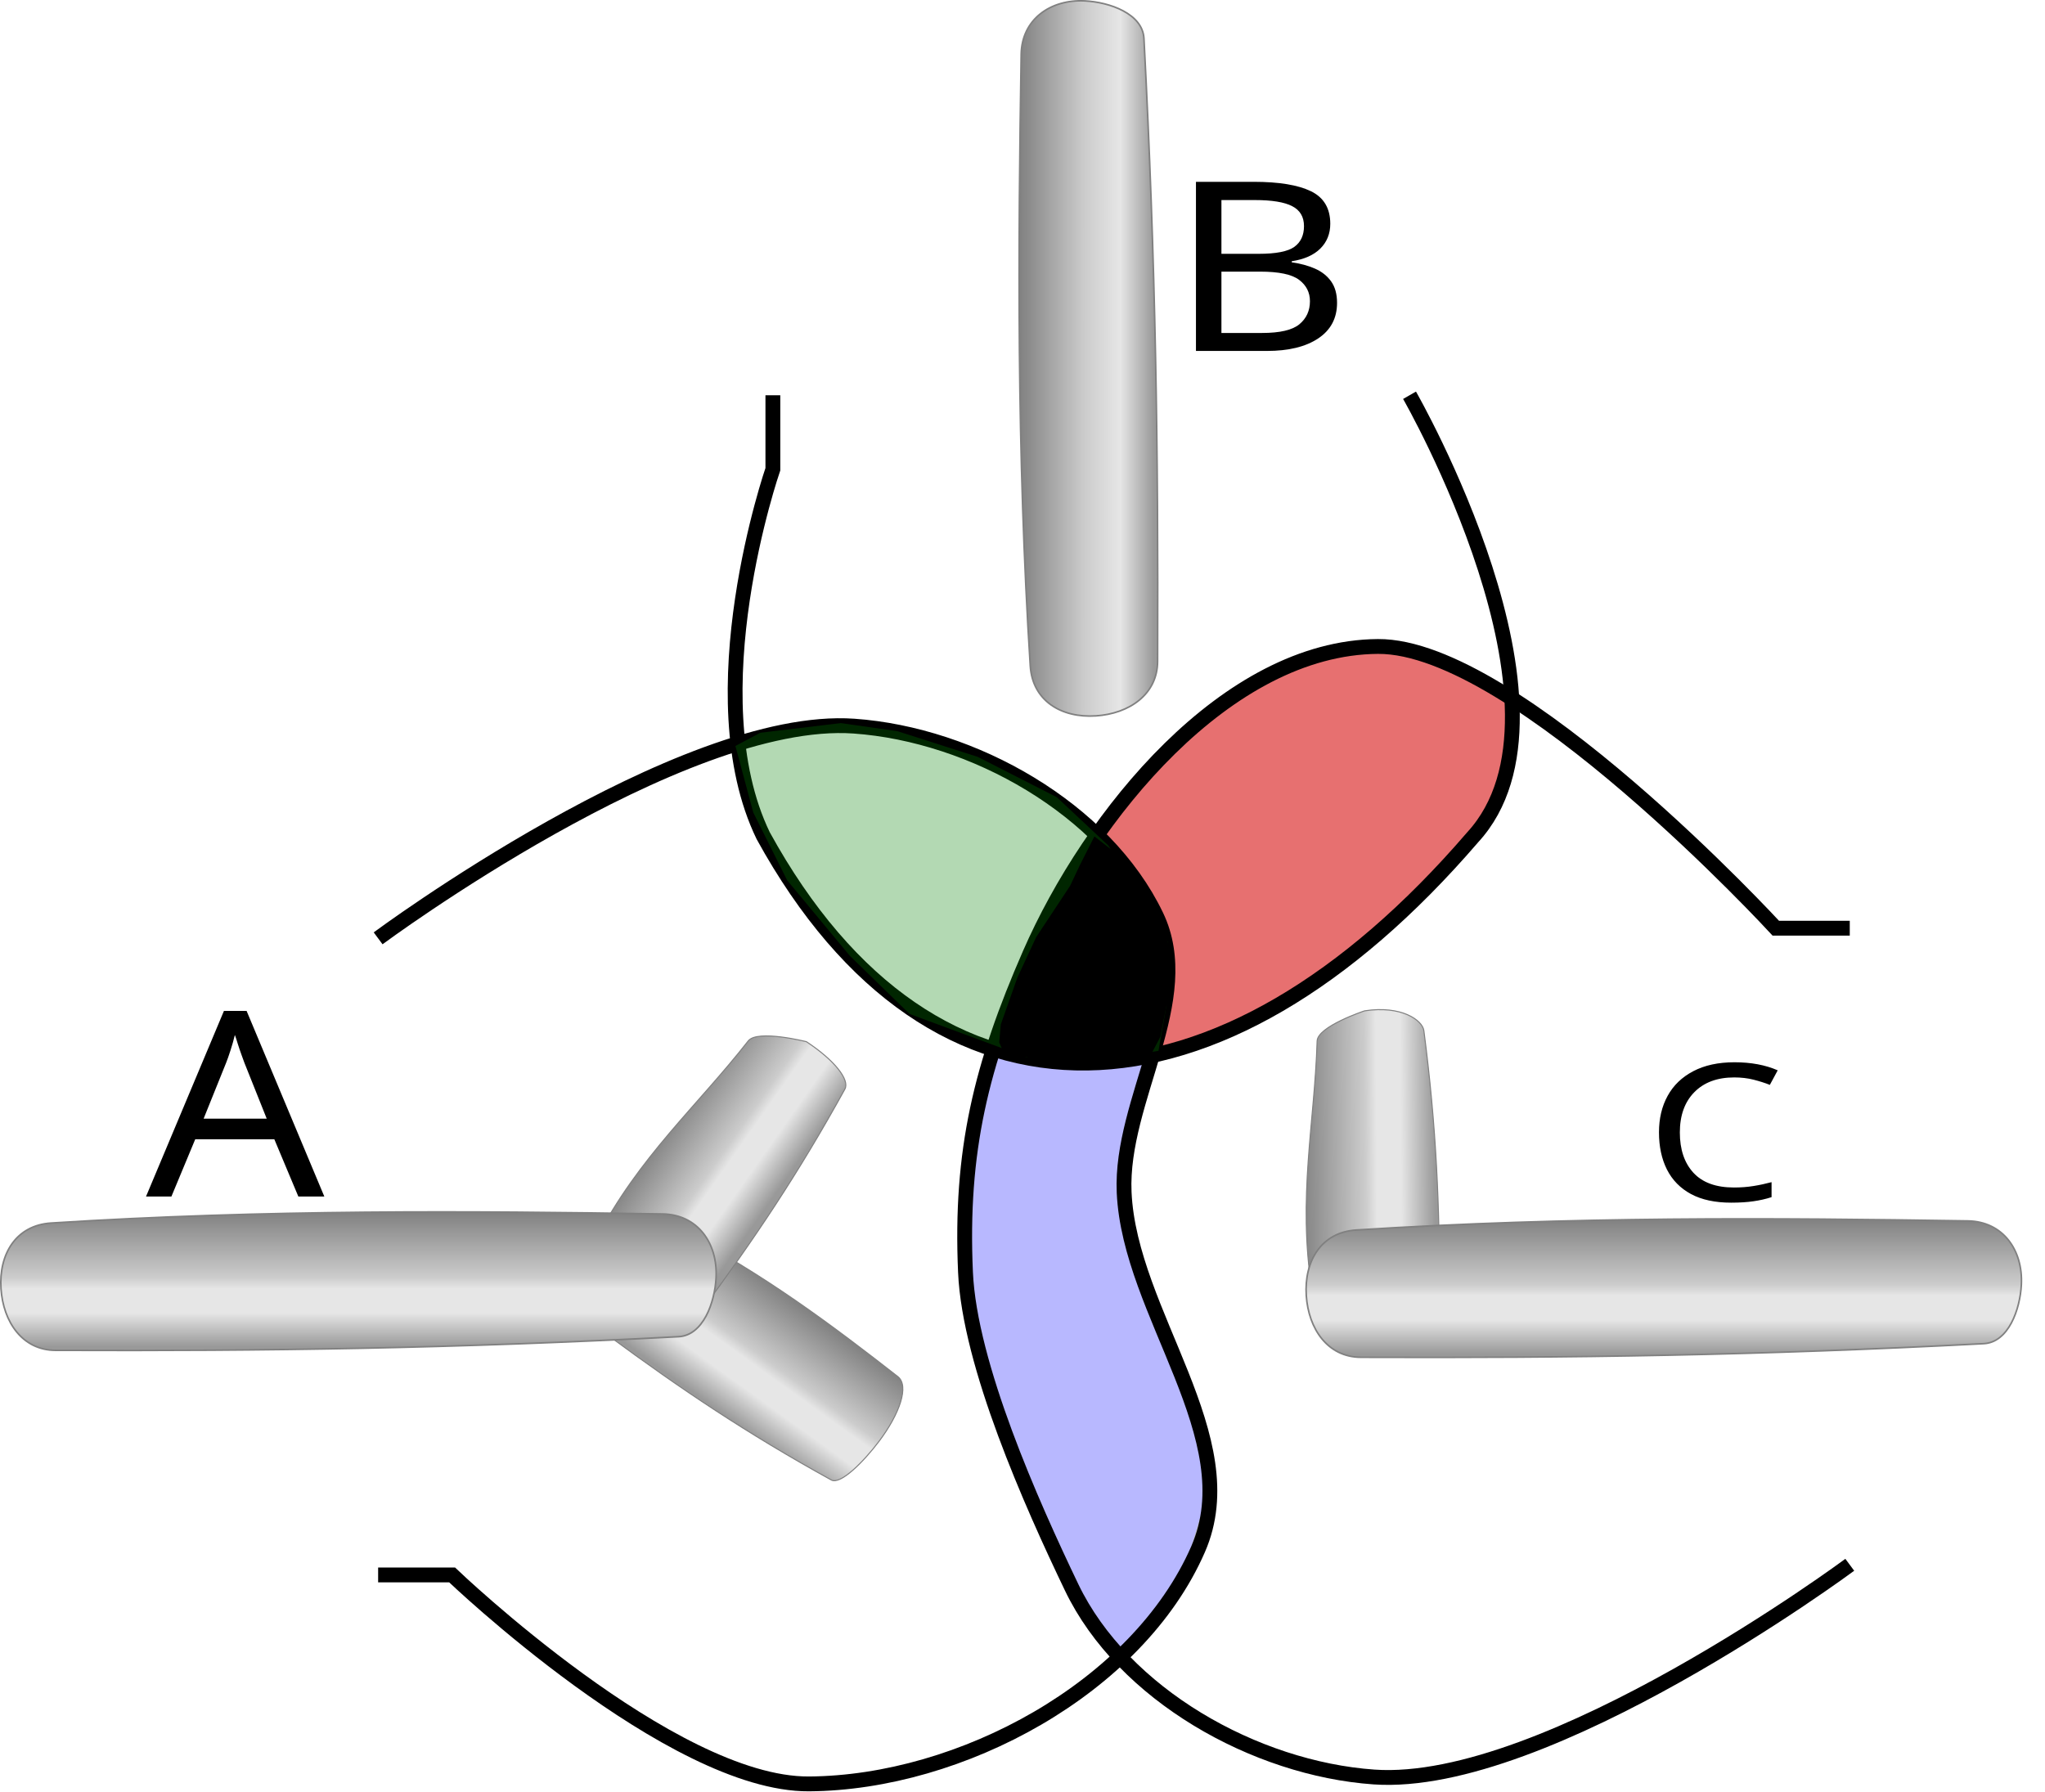
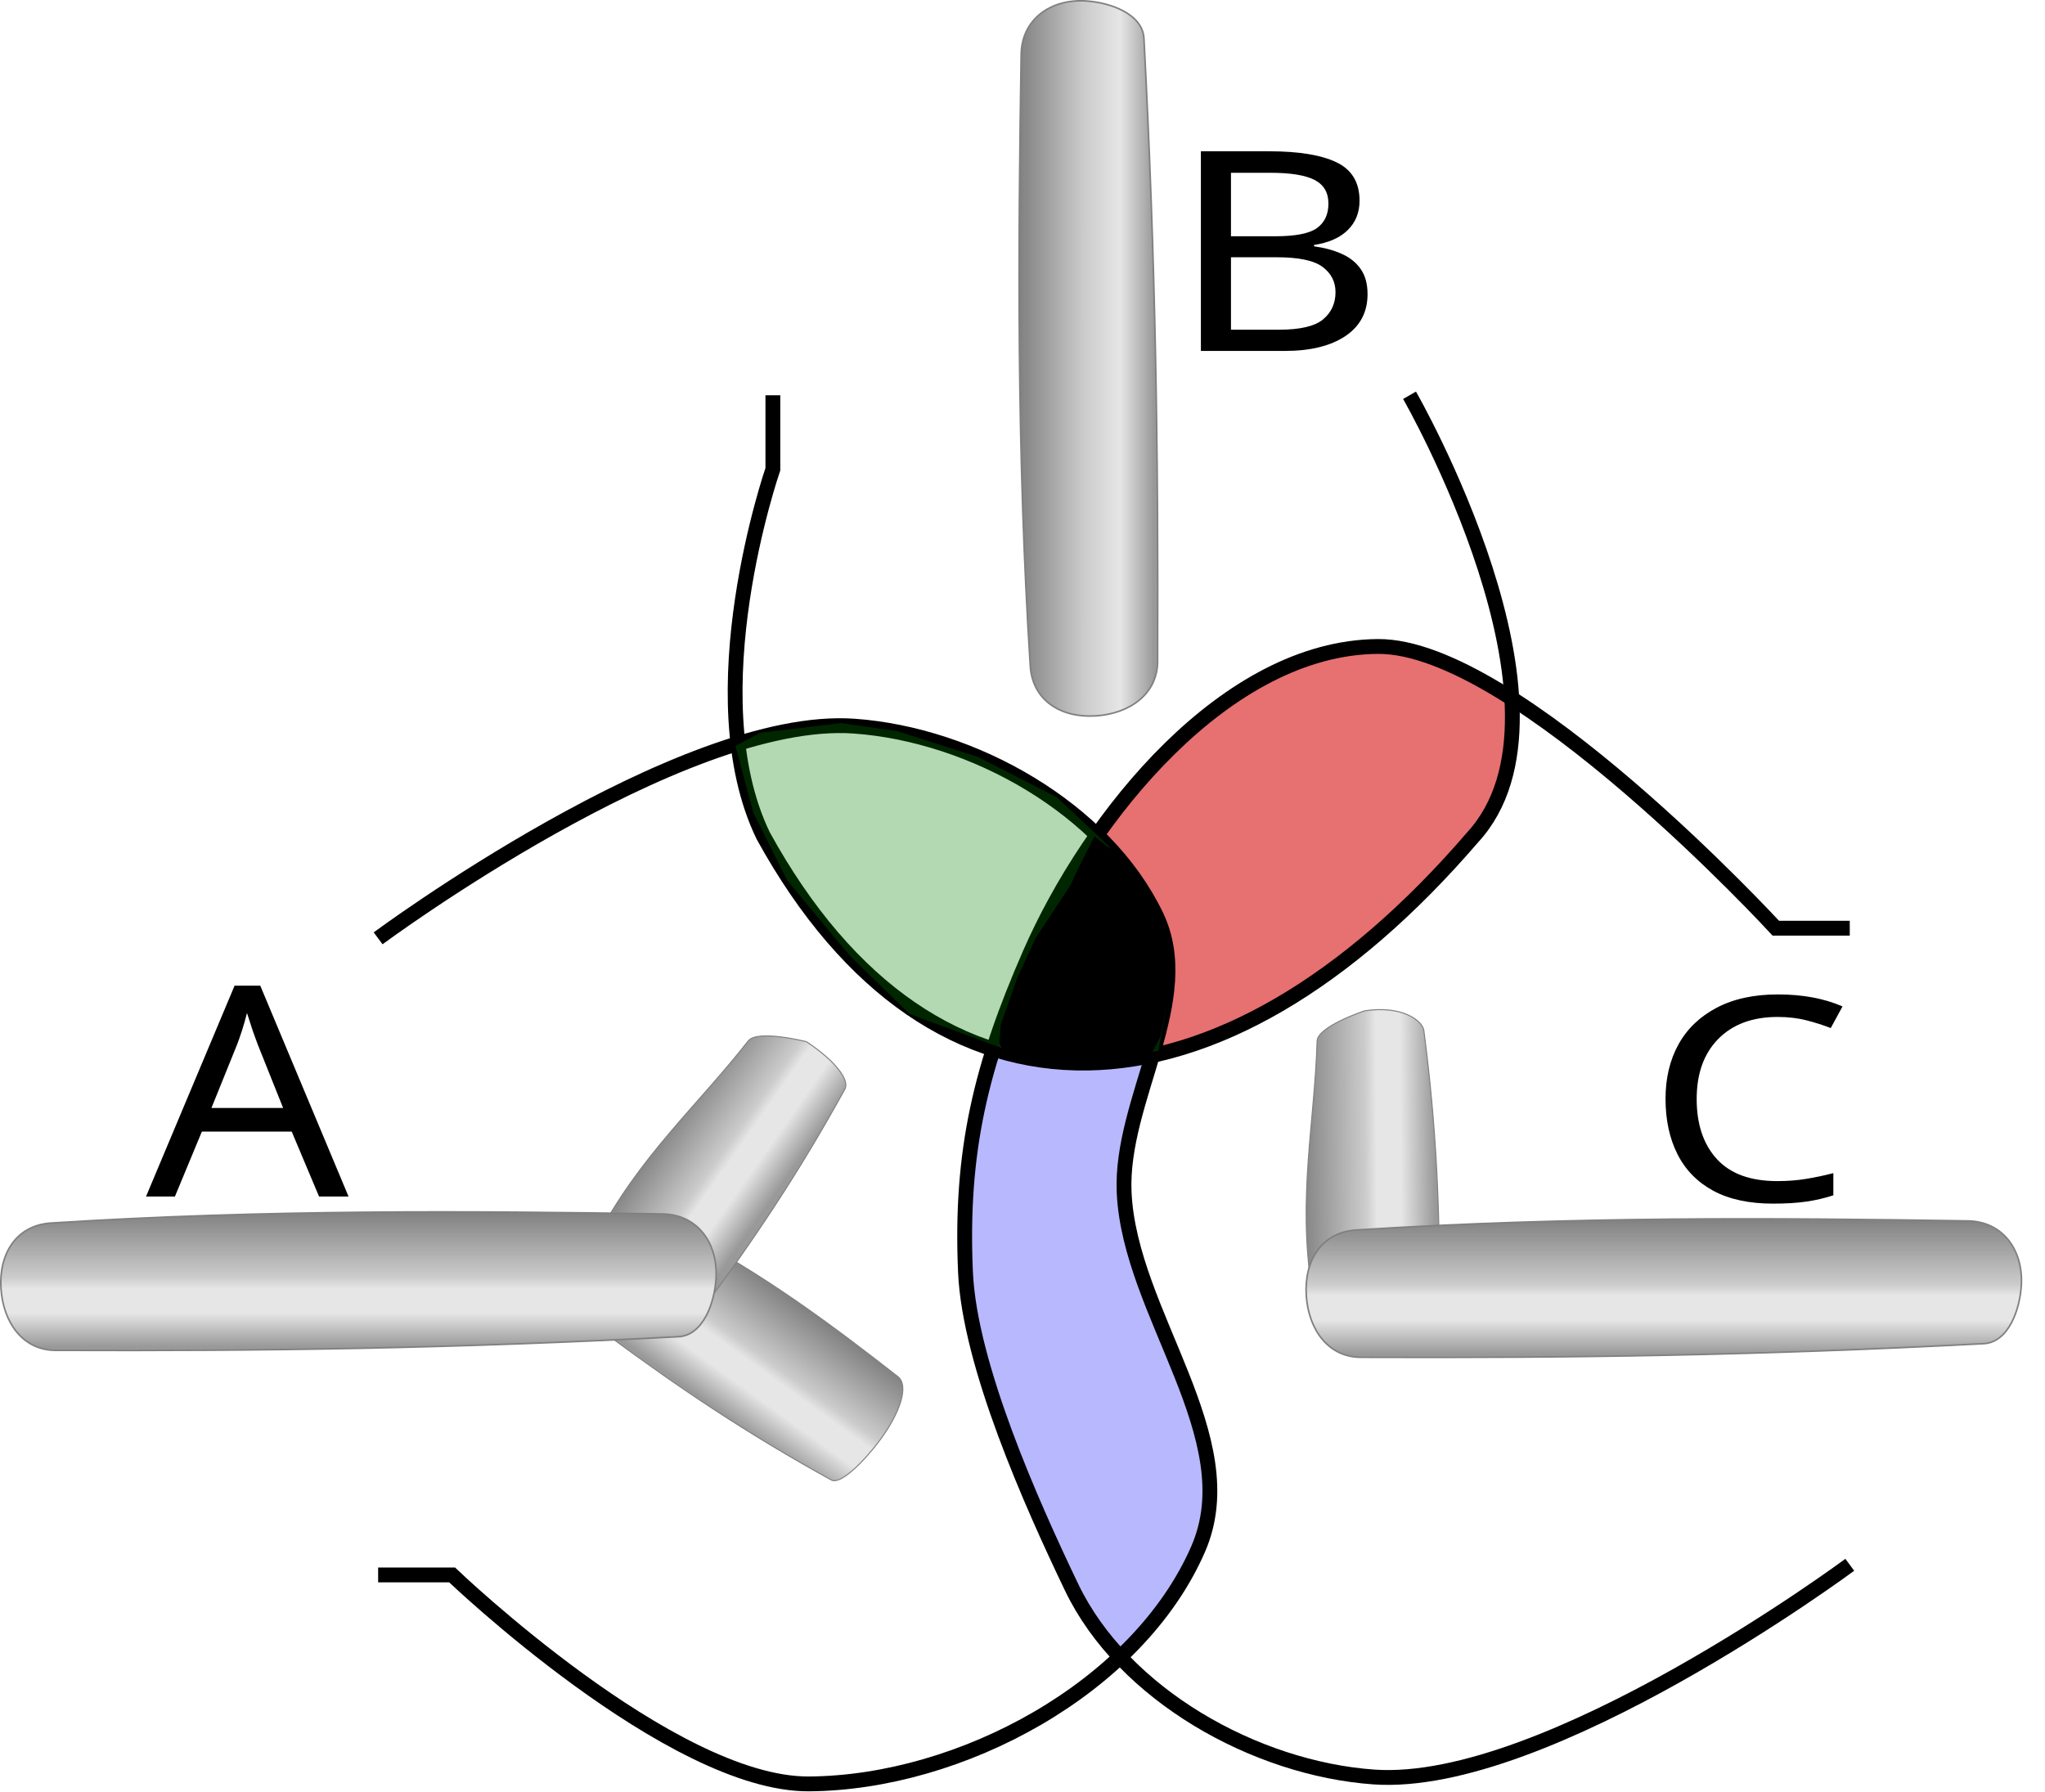
<svg xmlns="http://www.w3.org/2000/svg" xmlns:xlink="http://www.w3.org/1999/xlink" width="339.952mm" height="297.82mm" viewBox="0 0 339.952 297.82" version="1.1" id="svg8">
  <defs id="defs2">
    <linearGradient id="linearGradient892">
      <stop id="stop882" offset="0" style="stop-color:#808080;stop-opacity:1" />
      <stop style="stop-color:#cccccc;stop-opacity:1" offset="0.488" id="stop884" />
      <stop id="stop886" offset="0.75" style="stop-color:#e6e6e6;stop-opacity:1" />
      <stop style="stop-color:#e6e6e6;stop-opacity:1" offset="0.75" id="stop888" />
      <stop id="stop890" offset="1" style="stop-color:#999999;stop-opacity:1" />
    </linearGradient>
    <linearGradient id="linearGradient40">
      <stop style="stop-color:#808080;stop-opacity:1" offset="0" id="stop36" />
      <stop id="stop44" offset="0.488" style="stop-color:#cccccc;stop-opacity:1" />
      <stop style="stop-color:#e6e6e6;stop-opacity:1" offset="0.571" id="stop46" />
      <stop id="stop48" offset="0.75" style="stop-color:#e6e6e6;stop-opacity:1" />
      <stop style="stop-color:#999999;stop-opacity:1" offset="1" id="stop38" />
    </linearGradient>
    <linearGradient xlink:href="#linearGradient40" id="linearGradient42" x1="107.977" y1="85.323" x2="107.977" y2="107.773" gradientUnits="userSpaceOnUse" />
    <linearGradient xlink:href="#linearGradient40" id="linearGradient864" gradientUnits="userSpaceOnUse" gradientTransform="matrix(0.3446472,0.2492625,-0.5860322,0.8102877,196.3364,2.595069)" x1="107.977" y1="85.323" x2="107.977" y2="107.773" />
    <linearGradient xlink:href="#linearGradient40" id="linearGradient868" gradientUnits="userSpaceOnUse" gradientTransform="matrix(0.2492625,-0.3446472,0.8102877,0.5860322,66.23191,59.96669)" x1="107.977" y1="85.323" x2="108.096" y2="107.037" />
    <linearGradient xlink:href="#linearGradient892" id="linearGradient874" gradientUnits="userSpaceOnUse" x1="107.977" y1="85.323" x2="107.977" y2="107.773" gradientTransform="rotate(-90,96.69409,-40.48715)" />
    <linearGradient xlink:href="#linearGradient40" id="linearGradient878" gradientUnits="userSpaceOnUse" gradientTransform="translate(216.9849,1.156187)" x1="107.977" y1="85.323" x2="107.977" y2="107.773" />
    <linearGradient xlink:href="#linearGradient40" id="linearGradient906" gradientUnits="userSpaceOnUse" gradientTransform="matrix(-0.00318751,-0.4243899,1.002739,0.06677855,183.953,118.5812)" x1="107.977" y1="85.323" x2="107.977" y2="107.773" />
  </defs>
  <g id="layer1" transform="translate(-53.13664,116.1169)">
    <path style="opacity:0.56;fill:#d40000;fill-rule:evenodd;stroke:#000000;stroke-width:0.265px;stroke-linecap:butt;stroke-linejoin:miter;stroke-opacity:1" d="m 219.378,57.156 v 0 2e-6 l 4.341,2.338 21.886,-1.026 16.734,-5.239 15.501,-11.589 10.684,-8.552 9.431,-10.008 4.703,-9.649 1.629,-13.776 -16.883,-7.748 -15.353,0.364 -14.18,7.305 -12.138,10.259 -10.621,13.312 -3.976,8.085 -4.677,6.882 -4.076,8.352 z" id="path902" />
    <path style="fill:url(#linearGradient906);fill-opacity:1;fill-rule:evenodd;stroke:#808080;stroke-width:0.173px;stroke-linecap:butt;stroke-linejoin:miter;stroke-opacity:1" d="m 271.219,98.259 c -2.395,-15.291 0.466,-27.714 0.871,-41.29 0.073,-2.451 7.891,-5.025 7.891,-5.025 6.103,-0.934 9.627,1.546 9.855,3.304 2.093,16.091 2.623,29.118 2.604,44.104 -0.003,2.342 -4.726,3.375 -10.25,3.162 -5.799,-0.224 -10.583,-1.775 -10.972,-4.255 z" id="path904" />
    <path style="fill:url(#linearGradient864);fill-opacity:1;fill-rule:evenodd;stroke:#808080;stroke-width:0.173px;stroke-linecap:butt;stroke-linejoin:miter;stroke-opacity:1" d="m 166.455,88.628 c 13.628,7.048 25.173,15.715 35.928,24.119 1.942,1.517 0.341,6.193 -3.15,10.806 -2.48,3.277 -6.358,7.241 -7.899,6.392 -14.114,-7.779 -24.923,-15.065 -37.023,-23.977 -1.891,-1.393 -0.219,-6.01 2.884,-10.566 3.258,-4.782 7.05,-7.917 9.26,-6.774 z" id="path862" />
    <path id="path866" d="m 152.265,89.849 c 7.048,-13.628 16.849,-22.149 25.253,-32.904 1.517,-1.942 9.672,0.126 9.672,0.126 4.727,3.125 7.241,6.358 6.392,7.899 -7.779,14.114 -15.065,24.923 -23.977,37.023 -1.393,1.891 -6.01,0.219 -10.566,-2.884 -4.782,-3.258 -7.917,-7.05 -6.774,-9.26 z" style="fill:url(#linearGradient868);fill-opacity:1;fill-rule:evenodd;stroke:#808080;stroke-width:0.173px;stroke-linecap:butt;stroke-linejoin:miter;stroke-opacity:1" />
    <path style="fill:url(#linearGradient42);fill-opacity:1;fill-rule:evenodd;stroke:#808080;stroke-width:0.265px;stroke-linecap:butt;stroke-linejoin:miter;stroke-opacity:1" d="m 61.61,87.223 c 35.672,-2.275 69.608,-2.018 101.676,-1.512 5.791,0.091 9.184,4.818 8.888,10.602 -0.21,4.108 -2.134,9.593 -6.242,9.808 -37.605,1.968 -68.235,2.399 -103.565,2.268 -5.522,-0.021 -8.699,-4.741 -9.064,-10.251 -0.383,-5.784 2.522,-10.546 8.308,-10.915 z" id="path34" />
    <path style="fill:#0000ff;fill-rule:evenodd;stroke:#000000;stroke-width:0.265px;stroke-linecap:butt;stroke-linejoin:miter;stroke-opacity:1;opacity:0.28" d="m 237.285,24.549 -5.078,5.345 -7.216,13.898 -5.613,13.363 -3.742,12.829 -2.405,14.967 1.069,19.511 5.078,15.234 7.216,18.709 7.216,14.433 5.613,6.682 10.424,-13.631 4.544,-14.967 -5.345,-21.649 -7.484,-18.174 -1.069,-13.898 3.207,-13.096 3.207,-13.096 0.267,-10.424 -9.354,-15.234 z" id="path896" />
    <path style="fill:none;fill-rule:evenodd;stroke:#000000;stroke-width:2.465;stroke-linecap:butt;stroke-linejoin:miter;stroke-miterlimit:4;stroke-dasharray:none;stroke-opacity:1" d="m 115.995,39.887 c 0,0 50.31,-37.314 79.112,-35.28 19.726,1.393 41.694,13.708 50.247,31.538 6.672,13.909 -6.028,30.559 -5.345,45.97 0.894,20.178 20.379,40.824 12.294,59.334 -10.079,23.074 -39.5,38.857 -64.679,39.021 -22.919,0.15 -59.334,-34.745 -59.334,-34.745 h -12.294" id="path870" />
    <path id="path872" d="m 224.404,-5.403 c -2.275,-35.672 -2.018,-69.608 -1.512,-101.676 0.091,-5.791 4.818,-9.184 10.602,-8.888 4.108,0.21 9.593,2.134 9.808,6.242 1.968,37.605 2.399,68.235 2.268,103.565 -0.021,5.522 -4.741,8.699 -10.251,9.064 -5.784,0.383 -10.546,-2.522 -10.915,-8.308 z" style="fill:url(#linearGradient874);fill-opacity:1;fill-rule:evenodd;stroke:#808080;stroke-width:0.265px;stroke-linecap:butt;stroke-linejoin:miter;stroke-opacity:1" />
    <path style="fill:url(#linearGradient878);fill-opacity:1;fill-rule:evenodd;stroke:#808080;stroke-width:0.265px;stroke-linecap:butt;stroke-linejoin:miter;stroke-opacity:1" d="m 278.595,88.379 c 35.672,-2.275 69.608,-2.018 101.676,-1.512 5.791,0.091 9.184,4.818 8.888,10.602 -0.21,4.108 -2.134,9.593 -6.242,9.808 -37.605,1.968 -68.235,2.399 -103.565,2.268 -5.522,-0.021 -8.699,-4.741 -9.064,-10.251 -0.383,-5.784 2.522,-10.546 8.308,-10.915 z" id="path876" />
    <path id="path880" d="m 287.453,-50.401 c 0,0 30.012,52.273 10.503,73.48 -41.95,48.787 -89.551,51.425 -117.945,-0.248 -11.375,-23.454 1.604,-60.937 1.604,-60.937 v -12.294" style="fill:none;fill-rule:evenodd;stroke:#000000;stroke-width:2.465;stroke-linecap:butt;stroke-linejoin:miter;stroke-miterlimit:4;stroke-dasharray:none;stroke-opacity:1" />
    <path id="path894" d="m 360.635,144.042 c 0,0 -50.31,37.314 -79.112,35.28 -19.726,-1.393 -41.694,-13.708 -50.247,-31.538 -6.672,-13.909 -16.957,-36.973 -17.64,-52.385 -0.894,-20.178 2.606,-34.41 10.691,-52.919 10.079,-23.074 32.697,-50.952 57.876,-51.117 22.919,-0.15 66.137,46.84 66.137,46.84 h 12.294" style="fill:none;fill-rule:evenodd;stroke:#000000;stroke-width:2.465;stroke-linecap:butt;stroke-linejoin:miter;stroke-miterlimit:4;stroke-dasharray:none;stroke-opacity:1" />
    <path style="opacity:0.3;fill:#008000;fill-rule:evenodd;stroke:#008000;stroke-width:0.265px;stroke-linecap:butt;stroke-linejoin:miter;stroke-opacity:1" d="m 175.546,7.978 2.94,10.958 5.613,11.225 10.424,12.562 9.889,9.622 19.308,7.149 13.018,0.532 8.869,-1.558 1.301,-7.459 0.267,-10.424 -9.889,-16.036 -8.553,-8.018 -13.096,-6.682 -13.363,-4.276 -9.354,-1.336 -13.363,1.604 z" id="path898" />
    <path style="fill:#000000;fill-rule:evenodd;stroke:#000000;stroke-width:0.265px;stroke-linecap:butt;stroke-linejoin:miter;stroke-opacity:1" d="m 235.114,23.146 -2.344,4.627 -1.632,3.458 -5.644,8.543 -3.109,6.692 -2.75,7.766 -0.257,2.925 v 0 l 1.013,2.367 3.328,-0.029 7.633,1.541 7.843,-0.661 4.819,-0.567 1.89,-3.591 1.606,-8.221 -0.337,-7.409 -3.16,-7.899 -4.063,-5.764 z" id="path908" />
    <text xml:space="preserve" style="font-style:normal;font-weight:normal;font-size:44.716px;line-height:125%;font-family:Sans;-inkscape-font-specification:Sans;letter-spacing:0px;word-spacing:0px;fill:#000000;fill-opacity:1;stroke:none;stroke-width:2.096px;stroke-linecap:butt;stroke-linejoin:miter;stroke-opacity:1" x="74.506" y="86.038" id="text4515" transform="scale(1.038938,0.9625218)">
-       <tspan id="tspan4513" x="74.506" y="86.038" style="stroke-width:2.096px">A</tspan>
+       <tspan id="tspan4513" x="74.506" y="86.038" style="stroke-width:2.096px;font-size:50.8px">A</tspan>
    </text>
    <text xml:space="preserve" style="font-style:normal;font-weight:normal;font-size:43.016px;line-height:125%;font-family:Sans;-inkscape-font-specification:Sans;letter-spacing:0px;word-spacing:0px;fill:#000000;fill-opacity:1;stroke:none;stroke-width:2.016px;stroke-linecap:butt;stroke-linejoin:miter;stroke-opacity:1" x="226.447" y="-63.113" id="text4519" transform="scale(1.092494,0.9153371)">
-       <tspan id="tspan4517" x="226.447" y="-63.113" style="stroke-width:2.016px">B</tspan>
+       <tspan id="tspan4517" x="226.447" y="-63.113" style="stroke-width:2.016px;font-size:50.8px">B</tspan>
    </text>
    <text xml:space="preserve" style="font-style:normal;font-weight:normal;font-size:34.093px;line-height:125%;font-family:Sans;-inkscape-font-specification:Sans;letter-spacing:0px;word-spacing:0px;fill:#000000;fill-opacity:1;stroke:none;stroke-width:1.598px;stroke-linecap:butt;stroke-linejoin:miter;stroke-opacity:1" x="304.655" y="89.553" id="text4523" transform="scale(1.072324,0.9325541)">
-       <tspan id="tspan4521" x="304.655" y="89.553" style="stroke-width:1.598px">C</tspan>
+       <tspan id="tspan4521" x="304.655" y="89.553" style="stroke-width:1.598px;font-size:50.8px">C</tspan>
    </text>
  </g>
</svg>
